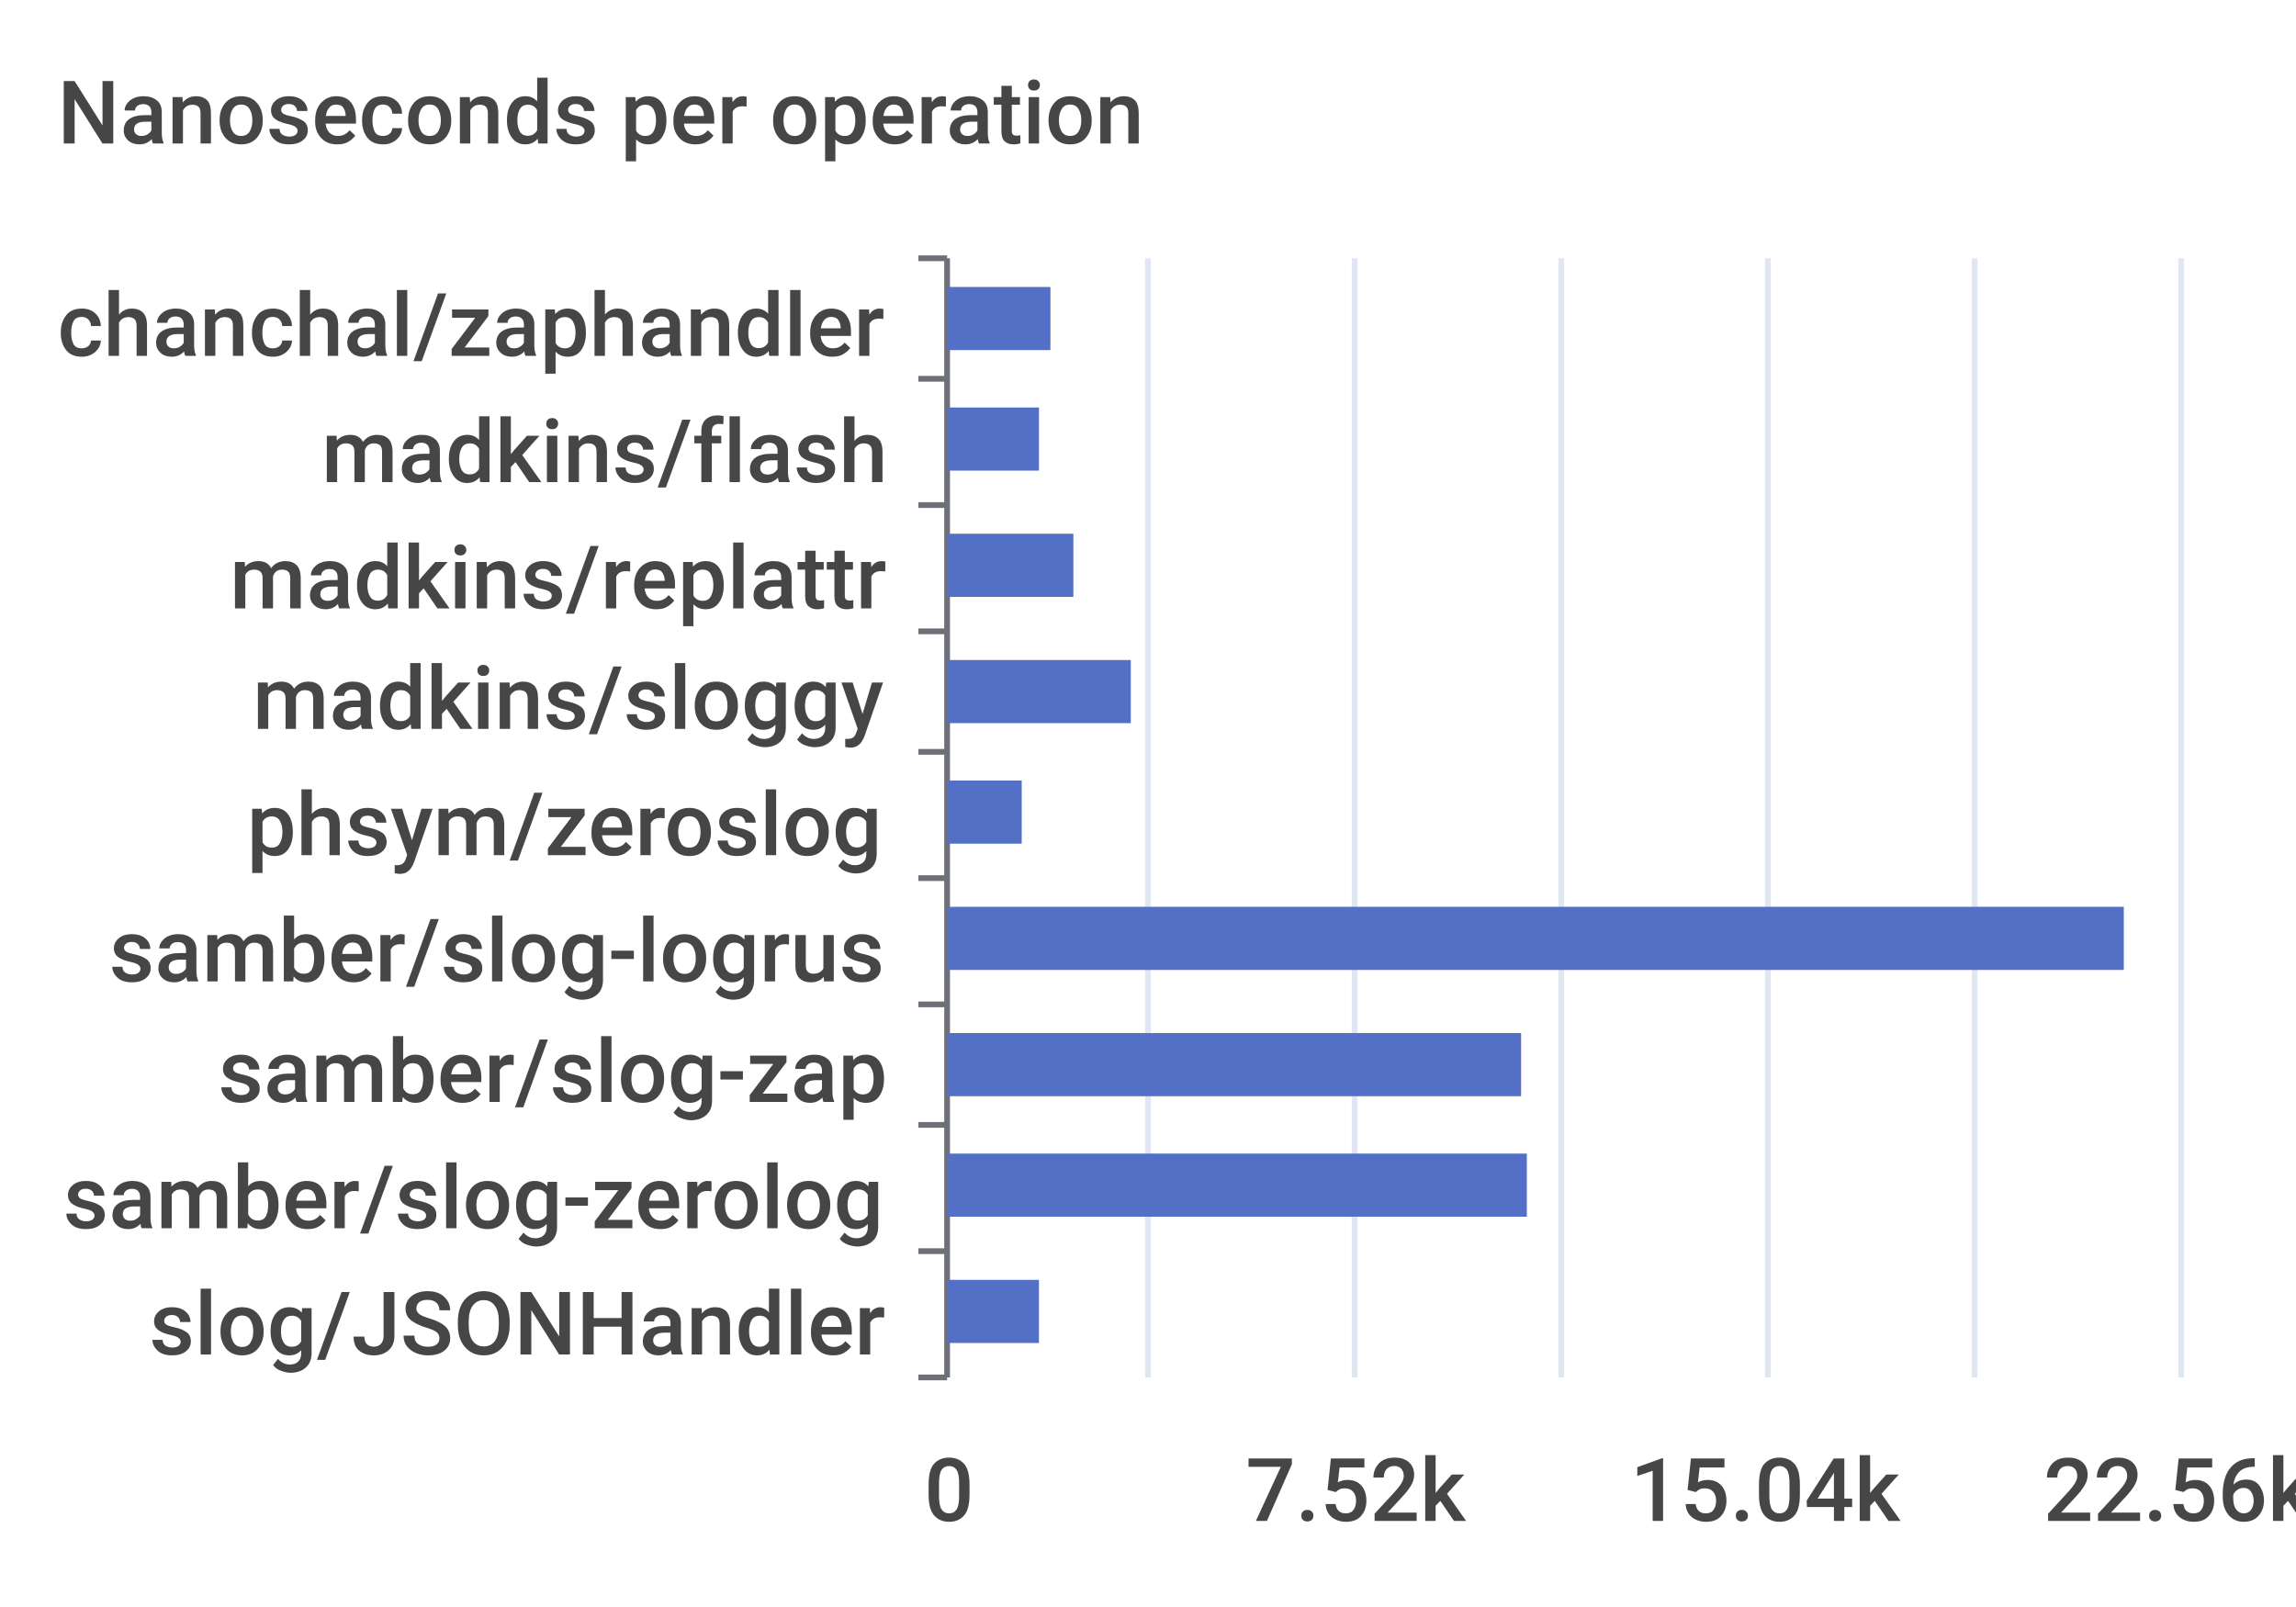
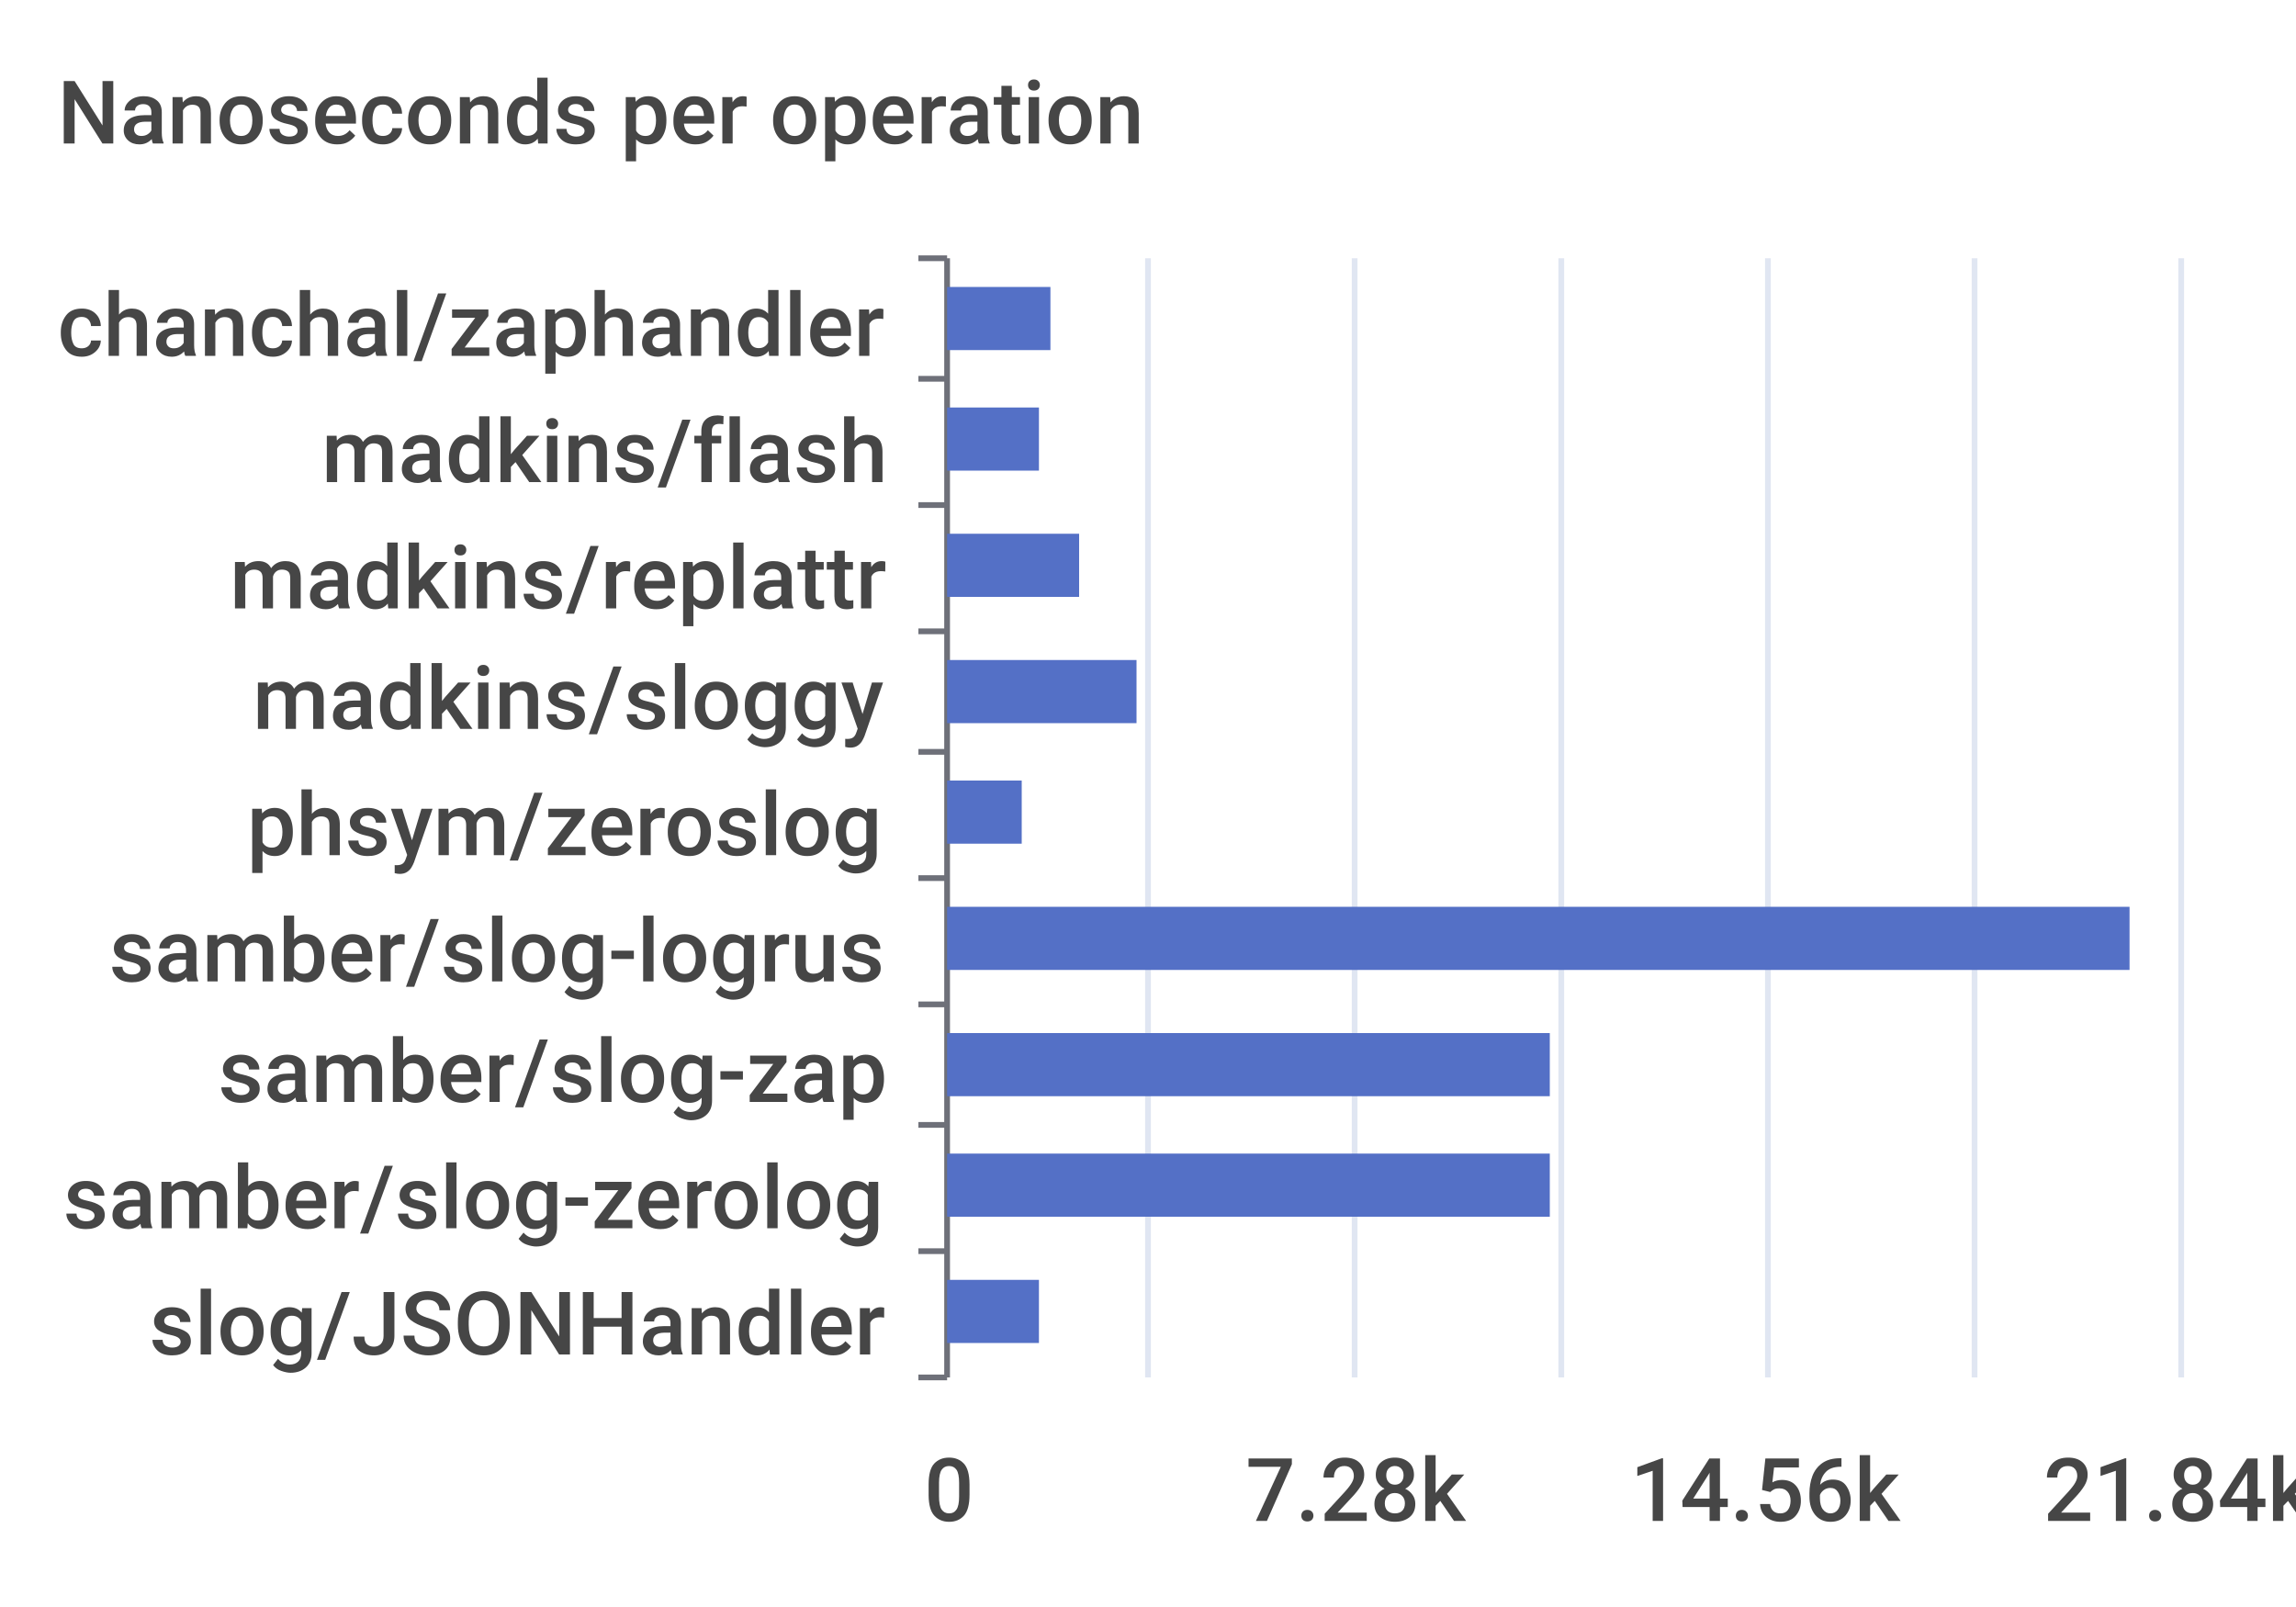
<svg xmlns="http://www.w3.org/2000/svg" width="400" height="280">\n<path d="M 0 0 L 400 0 L 400 280 L 0 280 L 0 0" style="stroke-width:0;stroke:none;fill:rgba(255,255,255,1.0)" />
  <text x="10" y="25" style="stroke-width:0;stroke:none;fill:rgba(70,70,70,1.0);font-size:15.3px;font-family:'Roboto Medium',sans-serif">Nanoseconds per operation</text>
  <path d="M 160 45 L 165 45" style="stroke-width:1;stroke:rgba(110,112,121,1.0);fill:none" />
  <path d="M 160 66 L 165 66" style="stroke-width:1;stroke:rgba(110,112,121,1.0);fill:none" />
  <path d="M 160 88 L 165 88" style="stroke-width:1;stroke:rgba(110,112,121,1.0);fill:none" />
  <path d="M 160 110 L 165 110" style="stroke-width:1;stroke:rgba(110,112,121,1.0);fill:none" />
  <path d="M 160 131 L 165 131" style="stroke-width:1;stroke:rgba(110,112,121,1.0);fill:none" />
  <path d="M 160 153 L 165 153" style="stroke-width:1;stroke:rgba(110,112,121,1.0);fill:none" />
  <path d="M 160 175 L 165 175" style="stroke-width:1;stroke:rgba(110,112,121,1.0);fill:none" />
  <path d="M 160 196 L 165 196" style="stroke-width:1;stroke:rgba(110,112,121,1.0);fill:none" />
  <path d="M 160 218 L 165 218" style="stroke-width:1;stroke:rgba(110,112,121,1.0);fill:none" />
  <path d="M 160 240 L 165 240" style="stroke-width:1;stroke:rgba(110,112,121,1.0);fill:none" />
  <path d="M 165 45 L 165 240" style="stroke-width:1;stroke:rgba(110,112,121,1.0);fill:none" />
  <text x="10" y="62" style="stroke-width:0;stroke:none;fill:rgba(70,70,70,1.0);font-size:15.3px;font-family:'Roboto Medium',sans-serif">chanchal/zaphandler</text>
  <text x="56" y="84" style="stroke-width:0;stroke:none;fill:rgba(70,70,70,1.0);font-size:15.3px;font-family:'Roboto Medium',sans-serif">madkins/flash</text>
  <text x="40" y="106" style="stroke-width:0;stroke:none;fill:rgba(70,70,70,1.0);font-size:15.3px;font-family:'Roboto Medium',sans-serif">madkins/replattr</text>
  <text x="44" y="127" style="stroke-width:0;stroke:none;fill:rgba(70,70,70,1.0);font-size:15.3px;font-family:'Roboto Medium',sans-serif">madkins/sloggy</text>
  <text x="43" y="149" style="stroke-width:0;stroke:none;fill:rgba(70,70,70,1.0);font-size:15.3px;font-family:'Roboto Medium',sans-serif">phsym/zeroslog</text>
  <text x="19" y="171" style="stroke-width:0;stroke:none;fill:rgba(70,70,70,1.0);font-size:15.3px;font-family:'Roboto Medium',sans-serif">samber/slog-logrus</text>
  <text x="38" y="192" style="stroke-width:0;stroke:none;fill:rgba(70,70,70,1.0);font-size:15.3px;font-family:'Roboto Medium',sans-serif">samber/slog-zap</text>
  <text x="11" y="214" style="stroke-width:0;stroke:none;fill:rgba(70,70,70,1.0);font-size:15.3px;font-family:'Roboto Medium',sans-serif">samber/slog-zerolog</text>
  <text x="26" y="236" style="stroke-width:0;stroke:none;fill:rgba(70,70,70,1.0);font-size:15.3px;font-family:'Roboto Medium',sans-serif">slog/JSONHandler</text>
  <text x="161" y="265" style="stroke-width:0;stroke:none;fill:rgba(70,70,70,1.0);font-size:15.3px;font-family:'Roboto Medium',sans-serif">0</text>
-   <text x="217" y="265" style="stroke-width:0;stroke:none;fill:rgba(70,70,70,1.0);font-size:15.3px;font-family:'Roboto Medium',sans-serif">7.52k</text>
-   <text x="284" y="265" style="stroke-width:0;stroke:none;fill:rgba(70,70,70,1.0);font-size:15.3px;font-family:'Roboto Medium',sans-serif">15.04k</text>
-   <text x="356" y="265" style="stroke-width:0;stroke:none;fill:rgba(70,70,70,1.0);font-size:15.3px;font-family:'Roboto Medium',sans-serif">22.56k</text>
+   <text x="217" y="265" style="stroke-width:0;stroke:none;fill:rgba(70,70,70,1.0);font-size:15.3px;font-family:'Roboto Medium',sans-serif">7.28k</text>
+   <text x="284" y="265" style="stroke-width:0;stroke:none;fill:rgba(70,70,70,1.0);font-size:15.3px;font-family:'Roboto Medium',sans-serif">14.56k</text>
+   <text x="356" y="265" style="stroke-width:0;stroke:none;fill:rgba(70,70,70,1.0);font-size:15.3px;font-family:'Roboto Medium',sans-serif">21.84k</text>
  <path d="M 200 45 L 200 240" style="stroke-width:1;stroke:rgba(224,230,242,1.0);fill:none" />
  <path d="M 236 45 L 236 240" style="stroke-width:1;stroke:rgba(224,230,242,1.0);fill:none" />
  <path d="M 272 45 L 272 240" style="stroke-width:1;stroke:rgba(224,230,242,1.0);fill:none" />
  <path d="M 308 45 L 308 240" style="stroke-width:1;stroke:rgba(224,230,242,1.0);fill:none" />
  <path d="M 344 45 L 344 240" style="stroke-width:1;stroke:rgba(224,230,242,1.0);fill:none" />
  <path d="M 380 45 L 380 240" style="stroke-width:1;stroke:rgba(224,230,242,1.0);fill:none" />
  <path d="M 165 223 L 181 223 L 181 234 L 165 234 L 165 223" style="stroke-width:0;stroke:none;fill:rgba(84,112,198,1.0)" />
-   <path d="M 165 201 L 266 201 L 266 212 L 165 212 L 165 201" style="stroke-width:0;stroke:none;fill:rgba(84,112,198,1.0)" />
-   <path d="M 165 180 L 265 180 L 265 191 L 165 191 L 165 180" style="stroke-width:0;stroke:none;fill:rgba(84,112,198,1.0)" />
-   <path d="M 165 158 L 370 158 L 370 169 L 165 169 L 165 158" style="stroke-width:0;stroke:none;fill:rgba(84,112,198,1.0)" />
+   <path d="M 165 201 L 270 201 L 270 212 L 165 212 L 165 201" style="stroke-width:0;stroke:none;fill:rgba(84,112,198,1.0)" />
+   <path d="M 165 180 L 270 180 L 270 191 L 165 191 L 165 180" style="stroke-width:0;stroke:none;fill:rgba(84,112,198,1.0)" />
+   <path d="M 165 158 L 371 158 L 371 169 L 165 169 L 165 158" style="stroke-width:0;stroke:none;fill:rgba(84,112,198,1.0)" />
  <path d="M 165 136 L 178 136 L 178 147 L 165 147 L 165 136" style="stroke-width:0;stroke:none;fill:rgba(84,112,198,1.0)" />
-   <path d="M 165 115 L 197 115 L 197 126 L 165 126 L 165 115" style="stroke-width:0;stroke:none;fill:rgba(84,112,198,1.0)" />
-   <path d="M 165 93 L 187 93 L 187 104 L 165 104 L 165 93" style="stroke-width:0;stroke:none;fill:rgba(84,112,198,1.0)" />
+   <path d="M 165 115 L 198 115 L 198 126 L 165 126 L 165 115" style="stroke-width:0;stroke:none;fill:rgba(84,112,198,1.0)" />
+   <path d="M 165 93 L 188 93 L 188 104 L 165 104 L 165 93" style="stroke-width:0;stroke:none;fill:rgba(84,112,198,1.0)" />
  <path d="M 165 71 L 181 71 L 181 82 L 165 82 L 165 71" style="stroke-width:0;stroke:none;fill:rgba(84,112,198,1.0)" />
  <path d="M 165 50 L 183 50 L 183 61 L 165 61 L 165 50" style="stroke-width:0;stroke:none;fill:rgba(84,112,198,1.0)" />
</svg>
